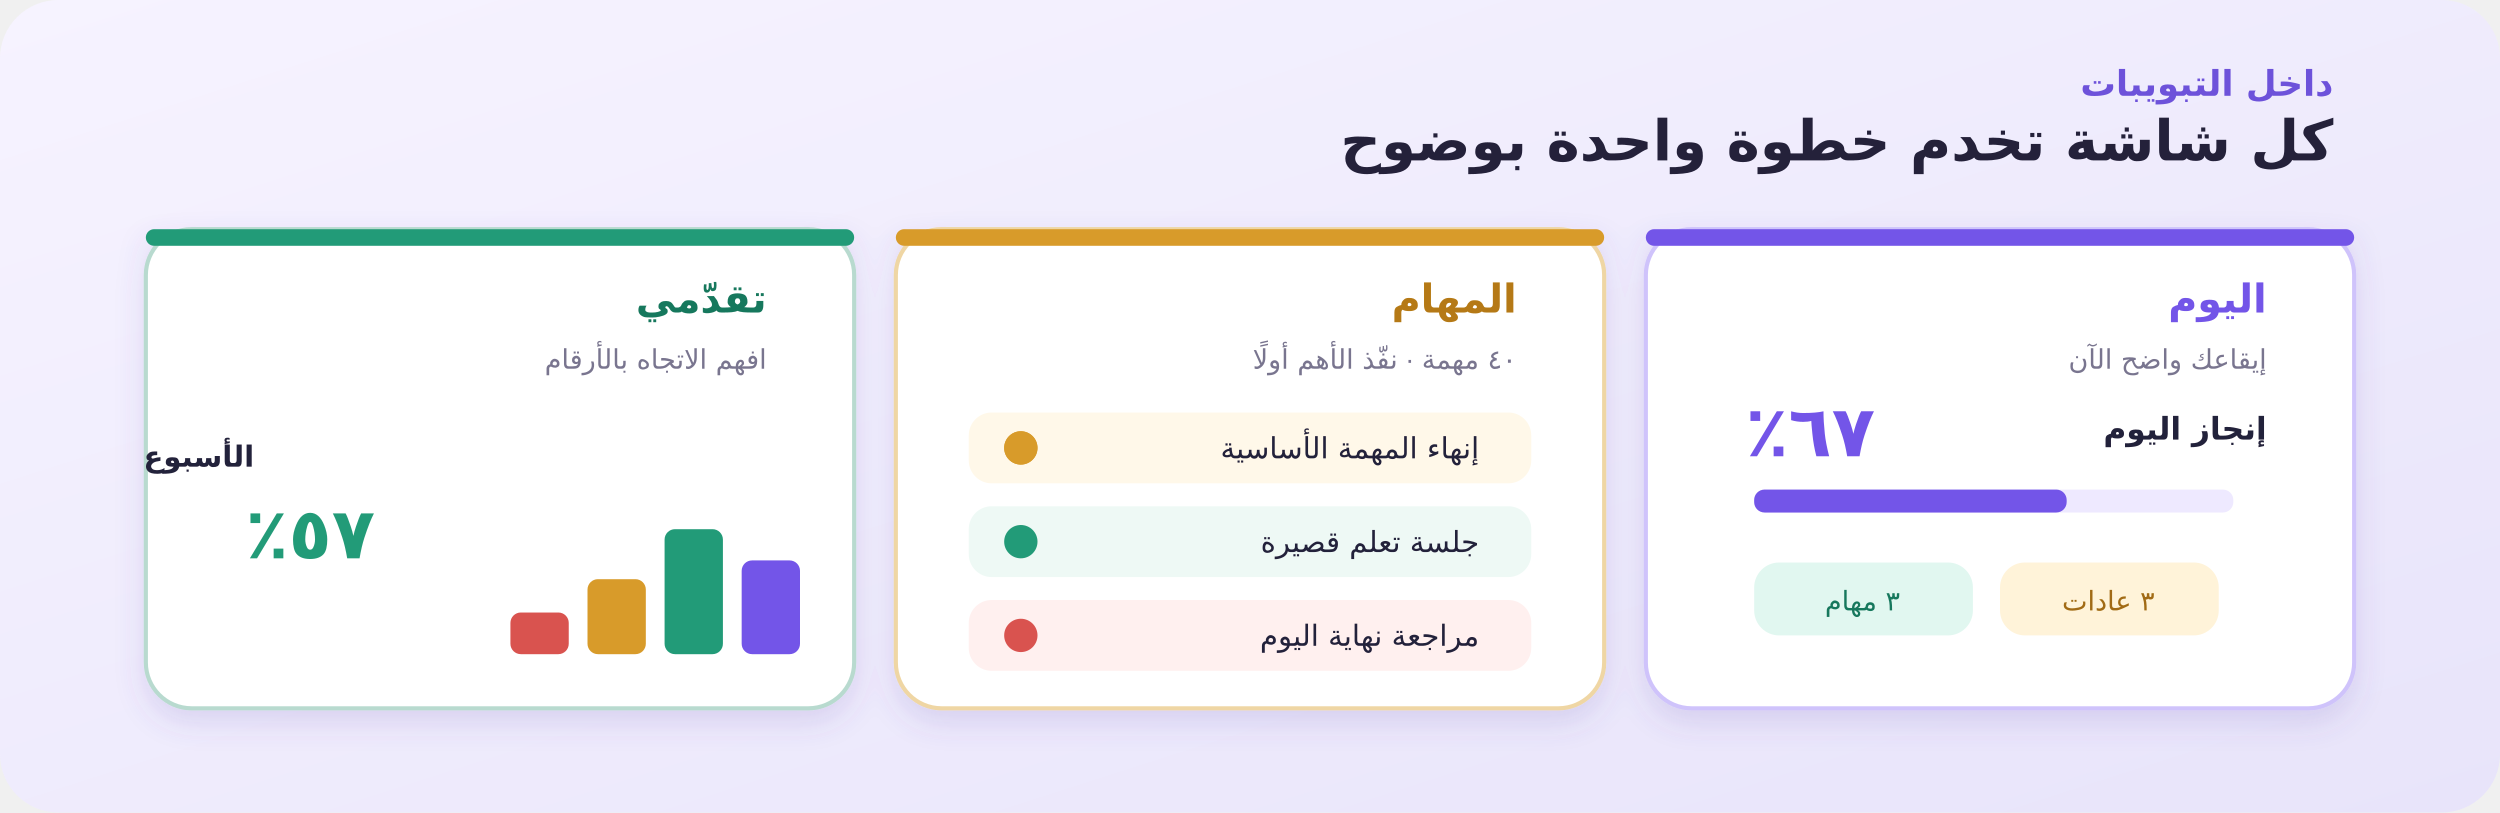
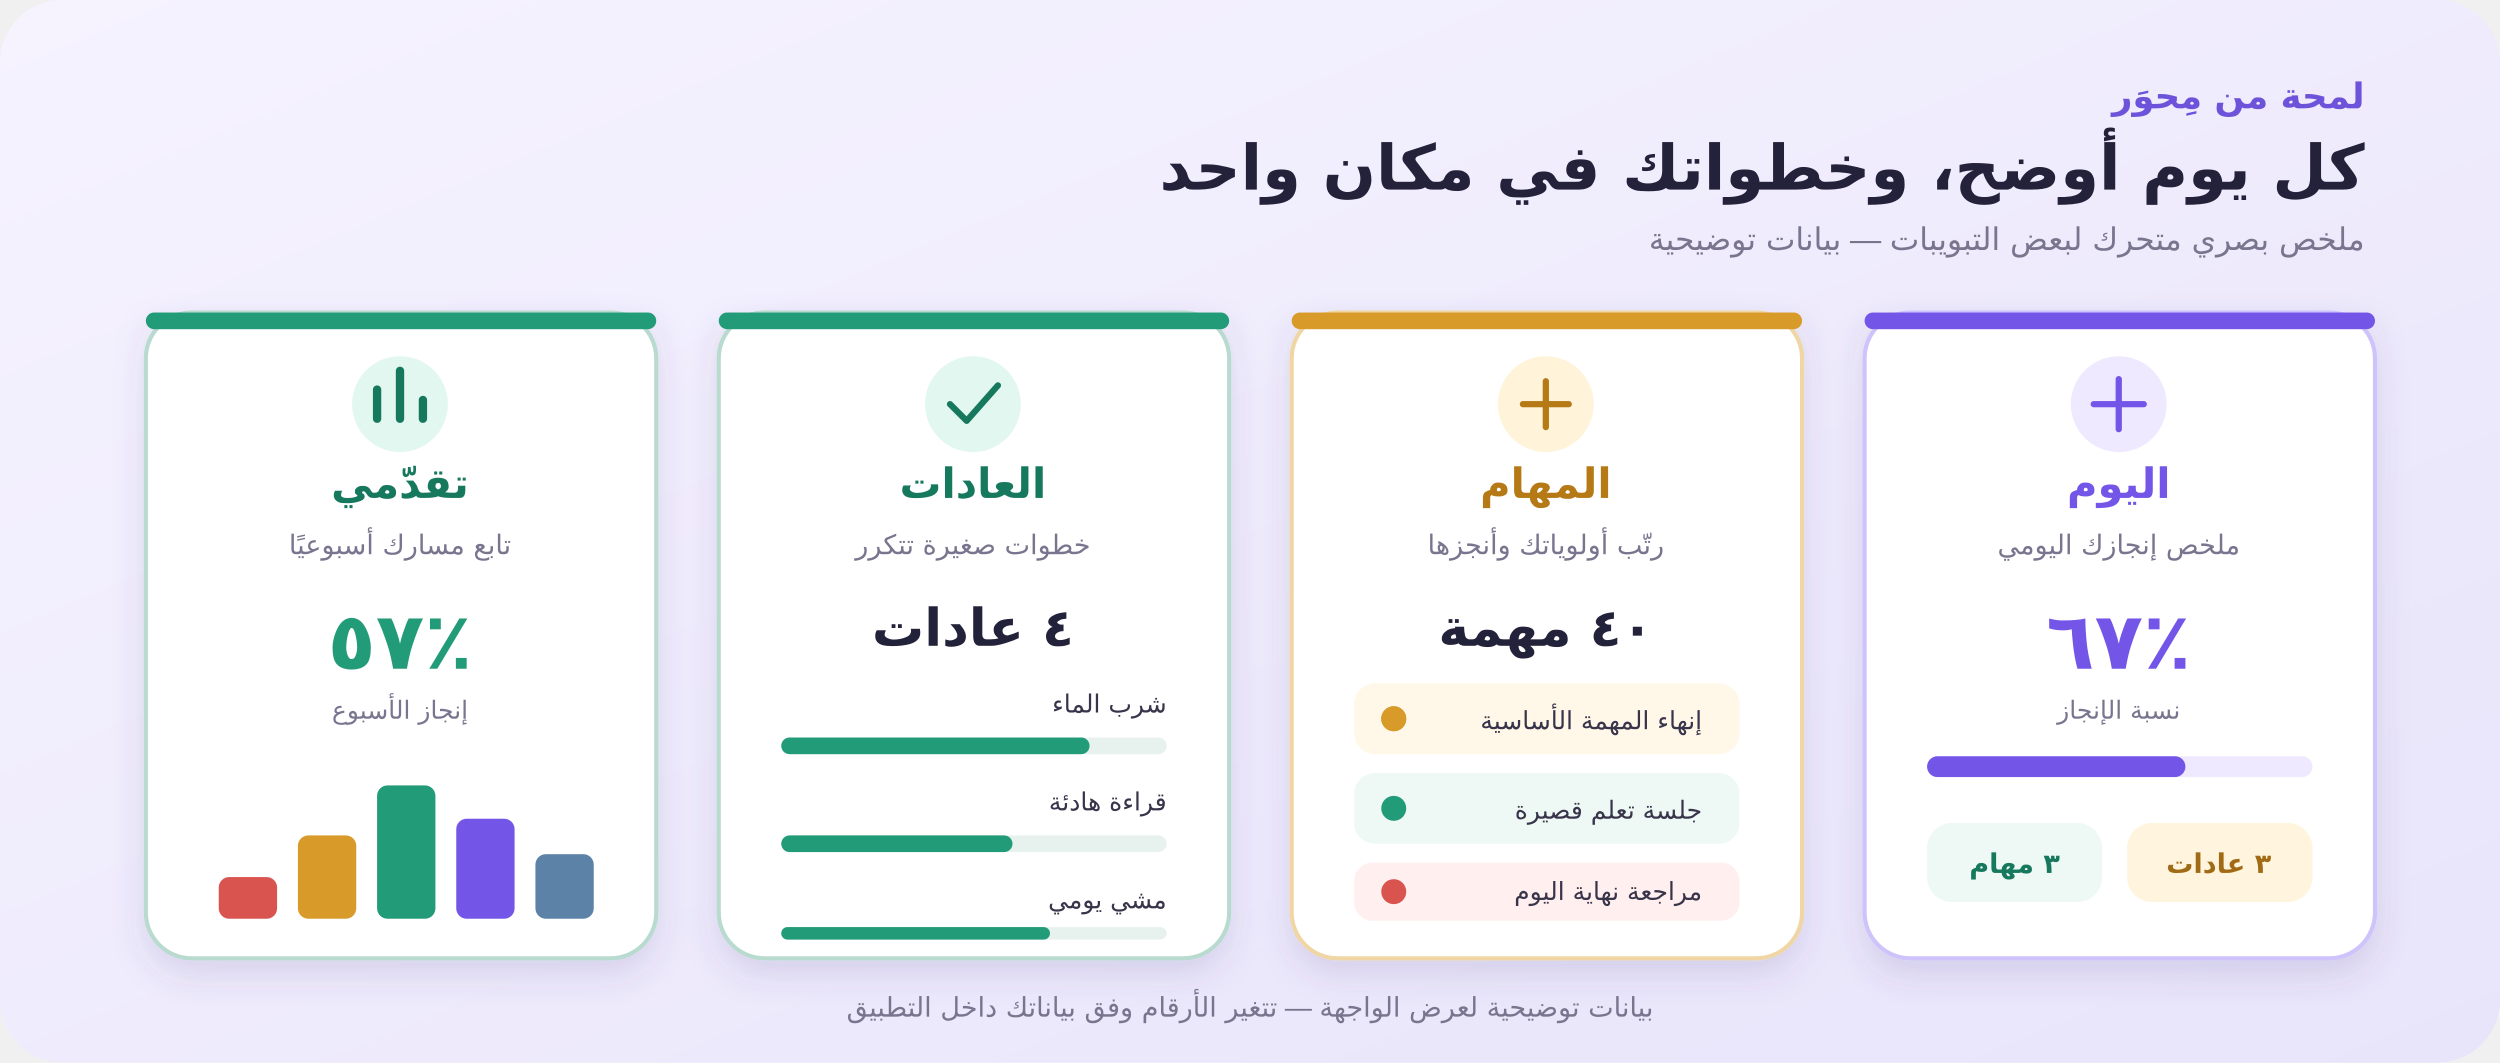
- <svg xmlns="http://www.w3.org/2000/svg" viewBox="0 0 1200 390" role="img" aria-labelledby="title description">
+ <svg xmlns="http://www.w3.org/2000/svg" viewBox="0 0 1200 510" role="img" aria-labelledby="title description">
  <defs>
    <linearGradient id="background" x1="0" y1="0" x2="1" y2="1">
      <stop stop-color="#f6f3ff" />
      <stop offset="1" stop-color="#e8e4fa" />
    </linearGradient>
-     <filter id="shadow">
-       <feDropShadow dx="0" dy="6" stdDeviation="7" flood-color="#6552b2" flood-opacity=".16" />
+     <filter id="shadow" x="-20%" y="-20%" width="140%" height="150%">
+       <feDropShadow dx="0" dy="7" stdDeviation="8" flood-color="#51458d" flood-opacity=".15" />
    </filter>
  </defs>
-   <rect width="1200" height="390" rx="28" fill="url(#background)" />
-   <g font-family="Tahoma,Arial,sans-serif" direction="rtl">
-     <text x="1120" y="46" text-anchor="start" fill="#6d52da" font-size="17" font-weight="700">داخل التبويبات</text>
-     <text x="1120" y="77" text-anchor="start" fill="#24213a" font-size="27" font-weight="800">كل شاشة تخدم خطوة واحدة بوضوح</text>
+   <rect width="1200" height="510" rx="30" fill="url(#background)" />
+   <g font-family="Tahoma,Arial,sans-serif">
+     <text x="1135" y="52" text-anchor="end" fill="#6d52da" font-size="17" font-weight="700">لمحة من مِحوَر</text>
+     <text x="1135" y="91" text-anchor="end" fill="#24213a" font-size="30" font-weight="800">كل يوم أوضح، وخطواتك في مكان واحد</text>
+     <text x="1135" y="120" text-anchor="end" fill="#79758f" font-size="15">ملخص بصري متحرك لبعض التبويبات — بيانات توضيحية</text>
    <g filter="url(#shadow)">
      <g>
-         <rect x="790" y="110" width="340" height="230" rx="22" fill="#fff" stroke="#cfc3fb" stroke-width="2" />
-         <rect x="790" y="110" width="340" height="8" rx="4" fill="#7354e8" />
-         <text x="1088" y="150" text-anchor="start" fill="#7354e8" font-size="19" font-weight="800">اليوم</text>
-         <text x="1088" y="177" text-anchor="start" fill="#79758f" font-size="13">إيقاعك واضح الآن</text>
-         <text x="900" y="219" fill="#7354e8" font-size="34" font-weight="800">٦٧٪<animate attributeName="opacity" values=".5;1;.5" dur="2.4s" repeatCount="indefinite" />
+         <rect x="895" y="150" width="245" height="310" rx="22" fill="#fff" stroke="#cfc3fb" stroke-width="2" />
+         <rect x="895" y="150" width="245" height="8" rx="4" fill="#7354e8" />
+         <circle cx="1017" cy="194" r="23" fill="#eee9ff" />
+         <path d="M1017 182v24M1005 194h24" stroke="#7354e8" stroke-width="3" stroke-linecap="round" />
+         <text x="1017" y="239" text-anchor="middle" fill="#7354e8" font-size="20" font-weight="800">اليوم</text>
+         <text x="1017" y="266" text-anchor="middle" fill="#79758f" font-size="13">ملخص إنجازك اليومي</text>
+         <text x="1017" y="321" text-anchor="middle" fill="#7354e8" font-size="38" font-weight="800">٦٧٪<animate attributeName="opacity" values=".65;1;.65" dur="2.6s" repeatCount="indefinite" />
        </text>
-         <text x="1088" y="211" text-anchor="start" fill="#24213a" font-size="15" font-weight="700">إنجاز اليوم</text>
-         <rect x="842" y="235" width="230" height="11" rx="5" fill="#eee9ff" />
-         <rect x="842" y="235" width="150" height="11" rx="5" fill="#7354e8">
-           <animate attributeName="width" values="110;185;110" dur="3s" repeatCount="indefinite" />
+         <text x="1017" y="345" text-anchor="middle" fill="#79758f" font-size="12">نسبة الإنجاز</text>
+         <rect x="925" y="363" width="185" height="10" rx="5" fill="#eee9ff" />
+         <rect x="925" y="363" width="124" height="10" rx="5" fill="#7354e8">
+           <animate attributeName="width" values="95;150;95" dur="3s" repeatCount="indefinite" />
        </rect>
-         <rect x="842" y="270" width="105" height="35" rx="12" fill="#e1f7f0" />
-         <text x="894" y="293" text-anchor="middle" fill="#18785d" font-size="13">٣ مهام</text>
-         <rect x="960" y="270" width="105" height="35" rx="12" fill="#fff3d9" />
-         <text x="1012" y="293" text-anchor="middle" fill="#a16b12" font-size="13">٣ عادات</text>
+         <rect x="925" y="395" width="84" height="38" rx="12" fill="#eef9f5" />
+         <text x="967" y="419" text-anchor="middle" fill="#18785d" font-size="13" font-weight="700">٣ مهام</text>
+         <rect x="1021" y="395" width="89" height="38" rx="12" fill="#fff5df" />
+         <text x="1065" y="419" text-anchor="middle" fill="#a16b12" font-size="13" font-weight="700">٣ عادات</text>
      </g>
      <g>
-         <rect x="430" y="110" width="340" height="230" rx="22" fill="#fff" stroke="#efd6a4" stroke-width="2" />
-         <rect x="430" y="110" width="340" height="8" rx="4" fill="#d89b2b" />
-         <text x="728" y="150" text-anchor="start" fill="#b57913" font-size="19" font-weight="800">المهام</text>
-         <text x="728" y="177" text-anchor="start" fill="#79758f" font-size="13">٤٠ مهمة · نفّذ الأهم أولًا</text>
-         <g font-size="14">
-           <rect x="465" y="198" width="270" height="34" rx="11" fill="#fff8e9" />
-           <circle cx="490" cy="215" r="8" fill="#d89b2b" />
-           <text x="710" y="220" text-anchor="start" fill="#24213a">إنهاء المهمة الأساسية</text>
-           <rect x="465" y="243" width="270" height="34" rx="11" fill="#eef9f5" />
-           <circle cx="490" cy="260" r="8" fill="#249b78" />
-           <text x="710" y="265" text-anchor="start" fill="#24213a">جلسة تعلم قصيرة</text>
-           <rect x="465" y="288" width="270" height="34" rx="11" fill="#fff0ef" />
-           <circle cx="490" cy="305" r="8" fill="#d9534f" />
-           <text x="710" y="310" text-anchor="start" fill="#24213a">مراجعة نهاية اليوم</text>
-         </g>
-         <circle cx="490" cy="215" r="8" fill="#d89b2b">
-           <animate attributeName="opacity" values=".3;1;.3" dur="1.8s" repeatCount="indefinite" />
+         <rect x="620" y="150" width="245" height="310" rx="22" fill="#fff" stroke="#efd6a4" stroke-width="2" />
+         <rect x="620" y="150" width="245" height="8" rx="4" fill="#d89b2b" />
+         <circle cx="742" cy="194" r="23" fill="#fff3d9" />
+         <path d="M731 194h22M742 183v22" stroke="#b57913" stroke-width="3" stroke-linecap="round" />
+         <text x="742" y="239" text-anchor="middle" fill="#b57913" font-size="20" font-weight="800">المهام</text>
+         <text x="742" y="266" text-anchor="middle" fill="#79758f" font-size="13">رتّب أولوياتك وأنجزها</text>
+         <text x="742" y="310" text-anchor="middle" fill="#24213a" font-size="25" font-weight="800">٤٠ مهمة<animate attributeName="opacity" values=".65;1;.65" dur="2.6s" begin=".25s" repeatCount="indefinite" />
+         </text>
+         <rect x="650" y="328" width="185" height="34" rx="10" fill="#fff8e9" />
+         <circle cx="669" cy="345" r="6" fill="#d89b2b" />
+         <text x="817" y="350" text-anchor="end" fill="#39354c" font-size="12">إنهاء المهمة الأساسية</text>
+         <rect x="650" y="371" width="185" height="34" rx="10" fill="#eef9f5" />
+         <circle cx="669" cy="388" r="6" fill="#249b78" />
+         <text x="817" y="393" text-anchor="end" fill="#39354c" font-size="12">جلسة تعلم قصيرة</text>
+         <rect x="650" y="414" width="185" height="28" rx="9" fill="#fff0ef" />
+         <circle cx="669" cy="428" r="6" fill="#d9534f" />
+         <text x="817" y="432" text-anchor="end" fill="#39354c" font-size="12">مراجعة نهاية اليوم</text>
+         <circle cx="669" cy="345" r="6" fill="#d89b2b">
+           <animate attributeName="opacity" values=".25;1;.25" dur="1.8s" repeatCount="indefinite" />
        </circle>
      </g>
      <g>
-         <rect x="70" y="110" width="340" height="230" rx="22" fill="#fff" stroke="#b8dacf" stroke-width="2" />
-         <rect x="70" y="110" width="340" height="8" rx="4" fill="#249b78" />
-         <text x="368" y="150" text-anchor="start" fill="#18785d" font-size="19" font-weight="800">تقدّمي</text>
-         <text x="368" y="177" text-anchor="start" fill="#79758f" font-size="13">افهم الاتجاه بالأرقام</text>
-         <text x="122" y="224" fill="#24213a" font-size="14" font-weight="700">الأسبوع</text>
-         <text x="180" y="268" fill="#249b78" font-size="34" font-weight="800">٥٧٪<animate attributeName="opacity" values=".5;1;.5" dur="2.4s" begin=".4s" repeatCount="indefinite" />
+         <rect x="345" y="150" width="245" height="310" rx="22" fill="#fff" stroke="#b8dacf" stroke-width="2" />
+         <rect x="345" y="150" width="245" height="8" rx="4" fill="#249b78" />
+         <circle cx="467" cy="194" r="23" fill="#e1f7f0" />
+         <path d="M456 194l8 8 15-17" fill="none" stroke="#18785d" stroke-width="3" stroke-linecap="round" stroke-linejoin="round" />
+         <text x="467" y="239" text-anchor="middle" fill="#18785d" font-size="20" font-weight="800">العادات</text>
+         <text x="467" y="266" text-anchor="middle" fill="#79758f" font-size="13">خطوات صغيرة تتكرر</text>
+         <text x="467" y="310" text-anchor="middle" fill="#24213a" font-size="25" font-weight="800">٤ عادات</text>
+         <text x="560" y="342" text-anchor="end" fill="#39354c" font-size="12">شرب الماء</text>
+         <rect x="375" y="354" width="185" height="8" rx="4" fill="#e7f2ee" />
+         <rect x="375" y="354" width="148" height="8" rx="4" fill="#249b78">
+           <animate attributeName="width" values="120;165;120" dur="3s" begin=".4s" repeatCount="indefinite" />
+         </rect>
+         <text x="560" y="389" text-anchor="end" fill="#39354c" font-size="12">قراءة هادئة</text>
+         <rect x="375" y="401" width="185" height="8" rx="4" fill="#e7f2ee" />
+         <rect x="375" y="401" width="111" height="8" rx="4" fill="#249b78">
+           <animate attributeName="width" values="90;145;90" dur="3s" begin=".7s" repeatCount="indefinite" />
+         </rect>
+         <text x="560" y="436" text-anchor="end" fill="#39354c" font-size="12">مشي يومي</text>
+         <rect x="375" y="445" width="185" height="6" rx="3" fill="#e7f2ee" />
+         <rect x="375" y="445" width="129" height="6" rx="3" fill="#249b78">
+           <animate attributeName="width" values="100;155;100" dur="3s" begin="1s" repeatCount="indefinite" />
+         </rect>
+       </g>
+       <g>
+         <rect x="70" y="150" width="245" height="310" rx="22" fill="#fff" stroke="#b8dacf" stroke-width="2" />
+         <rect x="70" y="150" width="245" height="8" rx="4" fill="#249b78" />
+         <circle cx="192" cy="194" r="23" fill="#e1f7f0" />
+         <path d="M181 201v-14M192 201v-23M203 201v-9" stroke="#18785d" stroke-width="4" stroke-linecap="round" />
+         <text x="192" y="239" text-anchor="middle" fill="#18785d" font-size="20" font-weight="800">تقدّمي</text>
+         <text x="192" y="266" text-anchor="middle" fill="#79758f" font-size="13">تابع مسارك أسبوعيًا</text>
+         <text x="192" y="321" text-anchor="middle" fill="#249b78" font-size="38" font-weight="800">٥٧٪<animate attributeName="opacity" values=".65;1;.65" dur="2.6s" begin=".5s" repeatCount="indefinite" />
        </text>
+         <text x="192" y="345" text-anchor="middle" fill="#79758f" font-size="12">إنجاز الأسبوع</text>
        <g>
-           <rect x="245" y="294" width="28" height="20" rx="5" fill="#d9534f">
-             <animate attributeName="height" values="20;34;20" dur="2.5s" repeatCount="indefinite" />
+           <rect x="105" y="421" width="28" height="20" rx="5" fill="#d9534f">
+             <animate attributeName="height" values="20;35;20" dur="2.8s" repeatCount="indefinite" />
          </rect>
-           <rect x="282" y="278" width="28" height="36" rx="5" fill="#d89b2b">
-             <animate attributeName="height" values="36;22;36" dur="2.5s" begin=".2s" repeatCount="indefinite" />
+           <rect x="143" y="401" width="28" height="40" rx="5" fill="#d89b2b">
+             <animate attributeName="height" values="40;25;40" dur="2.8s" begin=".2s" repeatCount="indefinite" />
          </rect>
-           <rect x="319" y="254" width="28" height="60" rx="5" fill="#249b78">
-             <animate attributeName="height" values="60;72;60" dur="2.5s" begin=".4s" repeatCount="indefinite" />
+           <rect x="181" y="377" width="28" height="64" rx="5" fill="#249b78">
+             <animate attributeName="height" values="64;75;64" dur="2.8s" begin=".4s" repeatCount="indefinite" />
          </rect>
-           <rect x="356" y="269" width="28" height="45" rx="5" fill="#7354e8">
-             <animate attributeName="height" values="45;30;45" dur="2.5s" begin=".6s" repeatCount="indefinite" />
+           <rect x="219" y="393" width="28" height="48" rx="5" fill="#7354e8">
+             <animate attributeName="height" values="48;34;48" dur="2.8s" begin=".6s" repeatCount="indefinite" />
+           </rect>
+           <rect x="257" y="410" width="28" height="31" rx="5" fill="#5c82a8">
+             <animate attributeName="height" values="31;44;31" dur="2.8s" begin=".8s" repeatCount="indefinite" />
          </rect>
        </g>
      </g>
    </g>
+     <text x="600" y="488" text-anchor="middle" fill="#79758f" font-size="13">بيانات توضيحية لعرض الواجهة — تتغير الأرقام وفق بياناتك داخل التطبيق</text>
  </g>
</svg>
